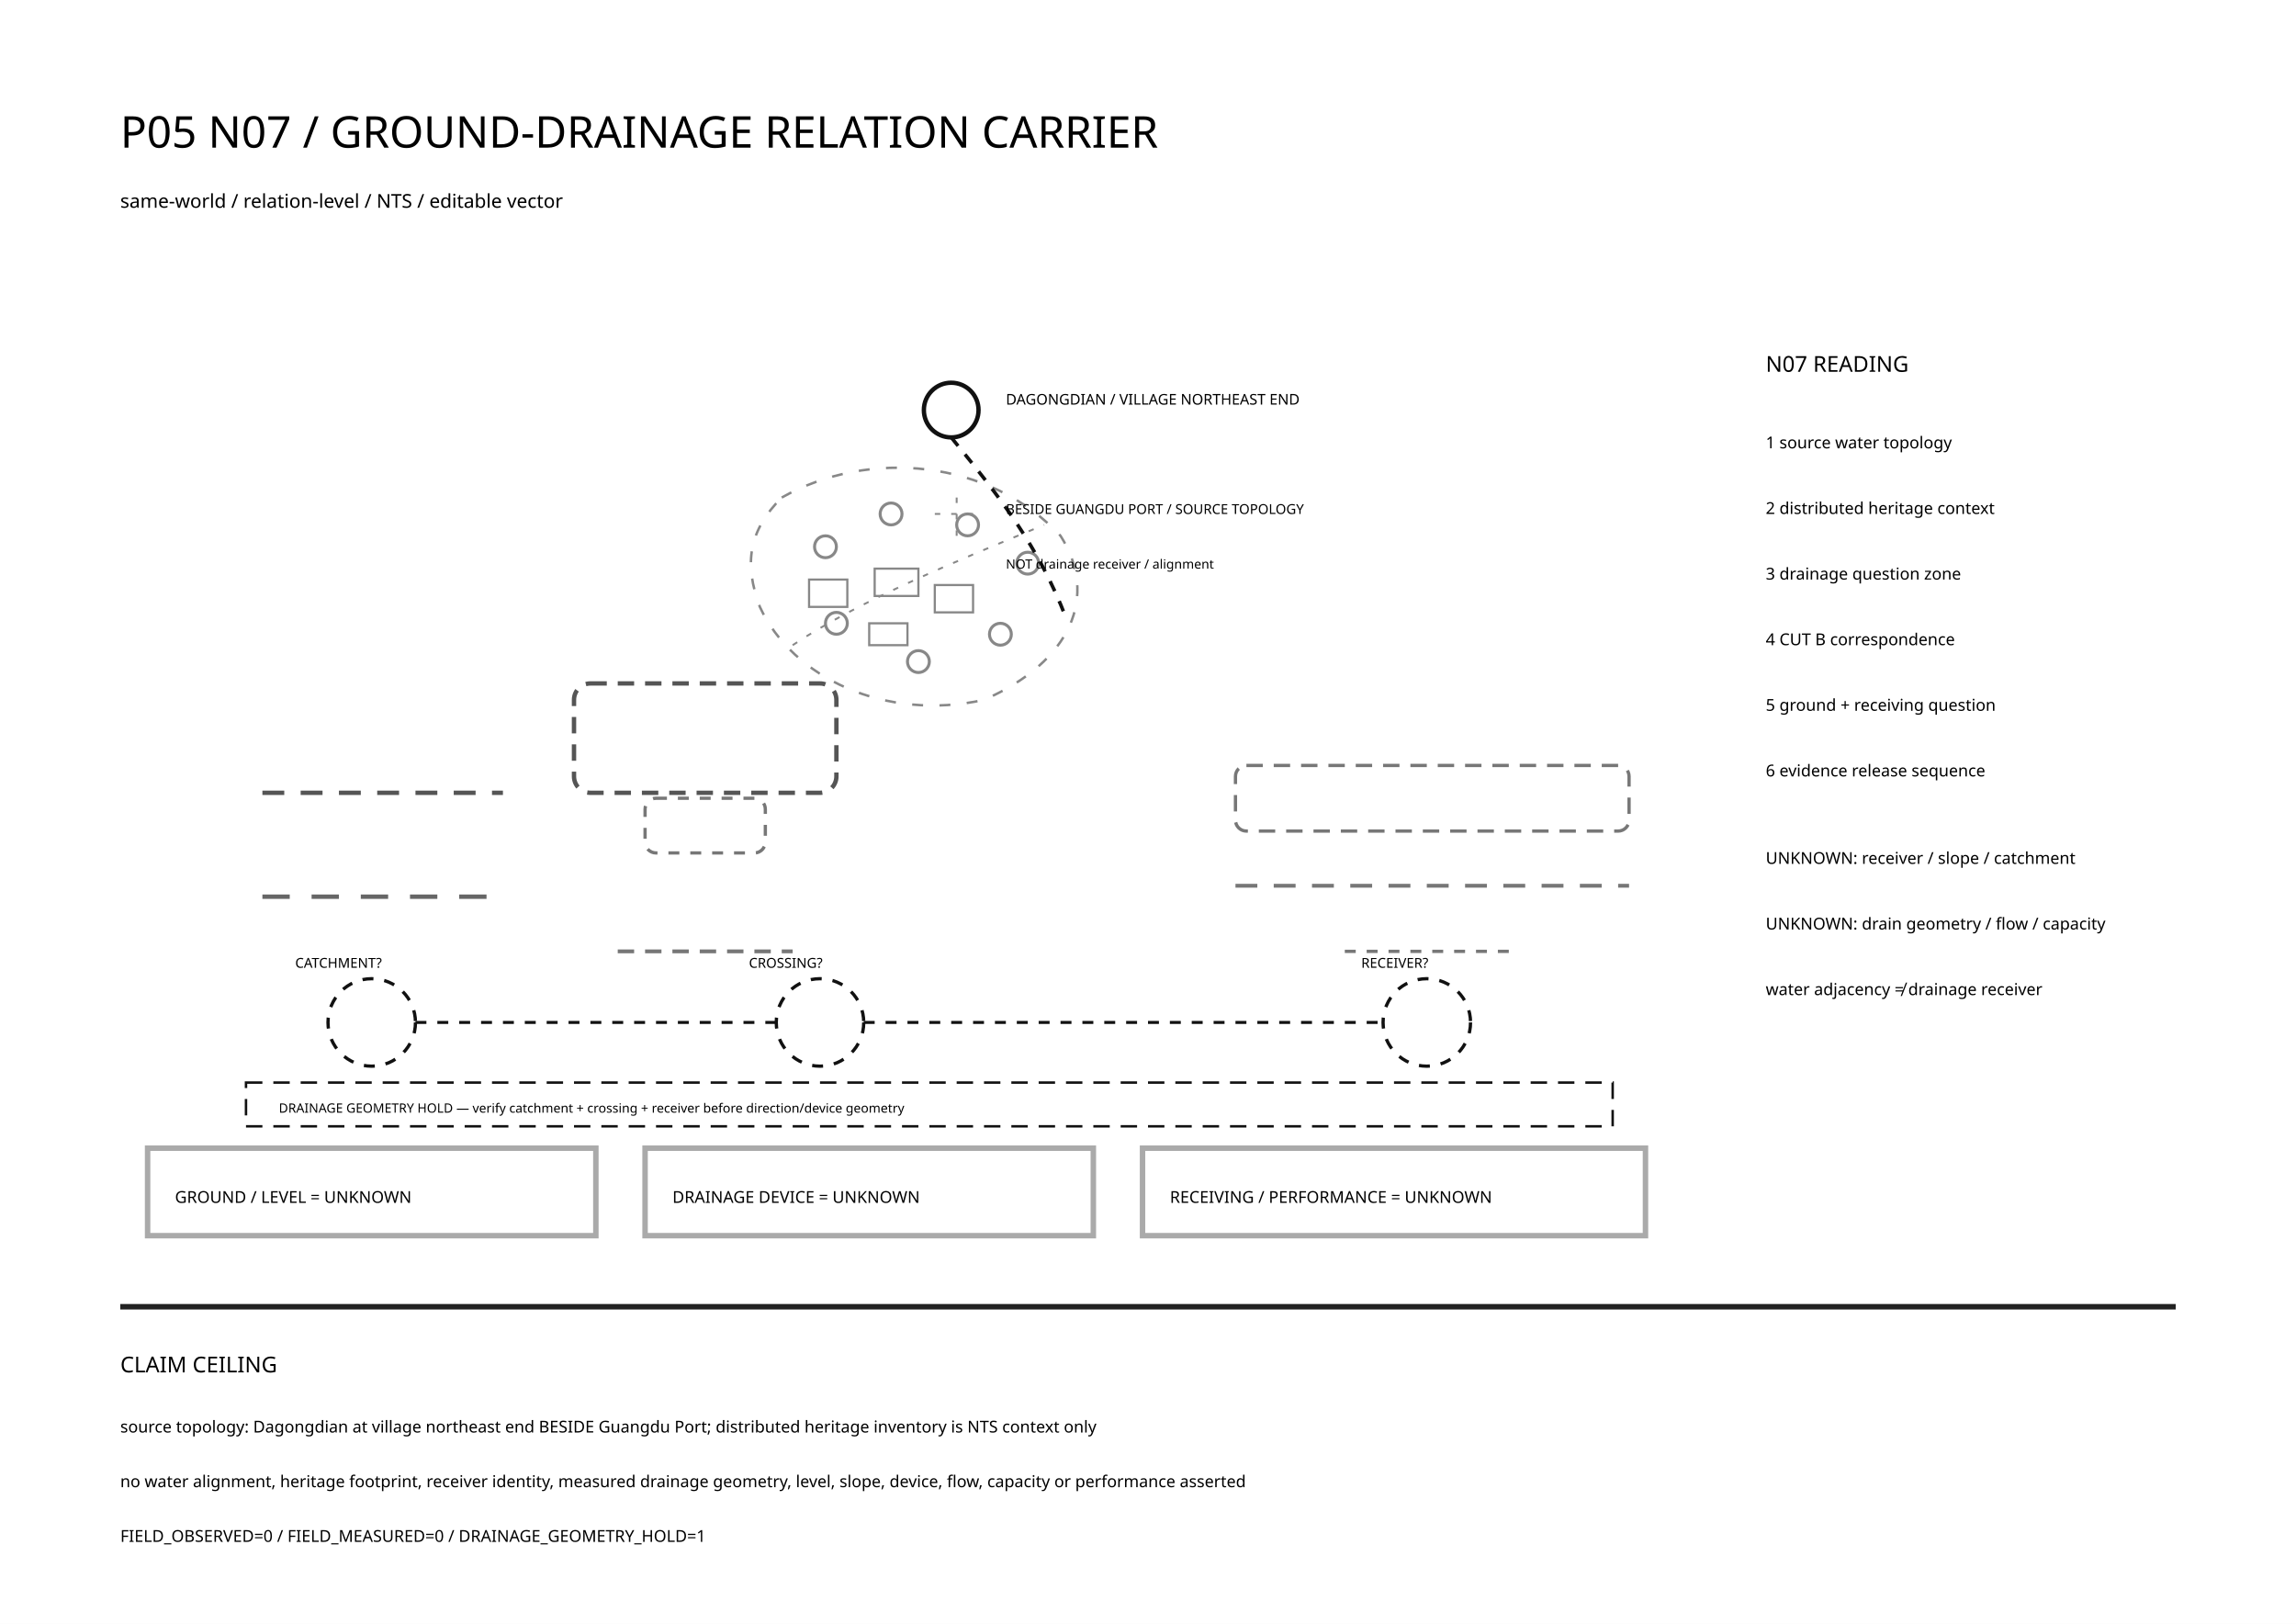
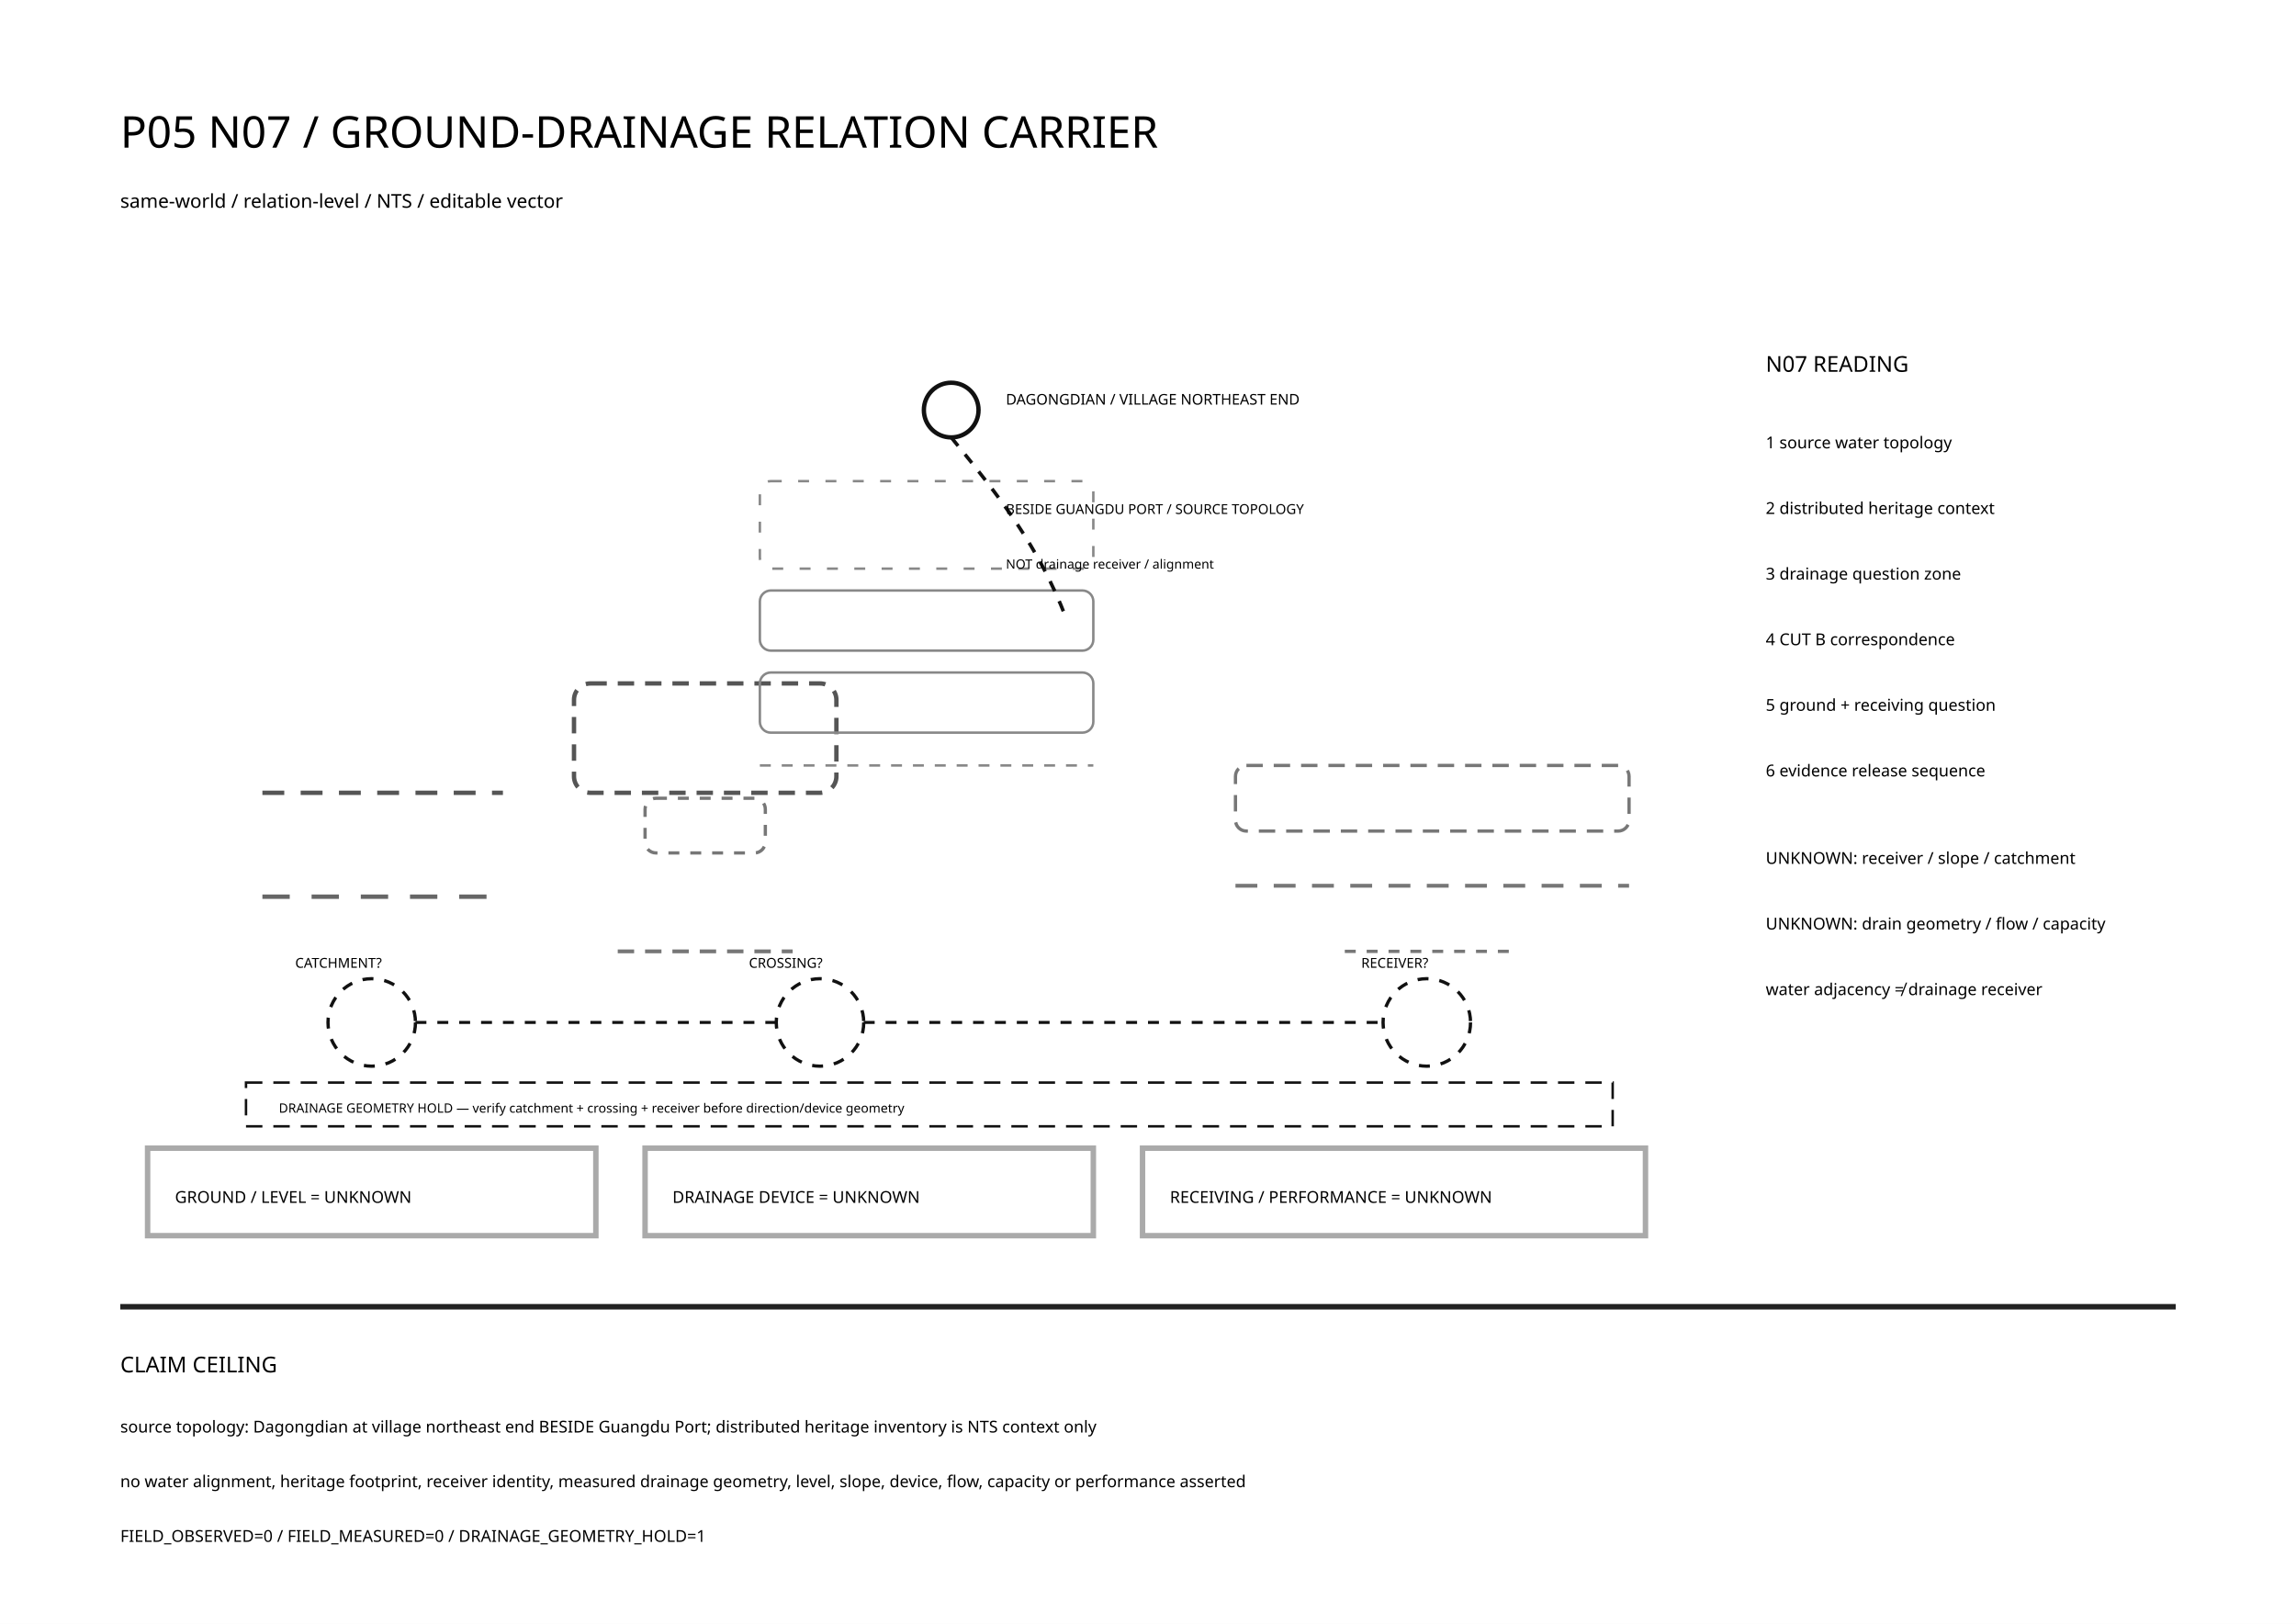
<svg xmlns="http://www.w3.org/2000/svg" width="420mm" height="297mm" viewBox="0 0 420 297">
  <rect width="420" height="297" fill="white" />
  <g id="L00-FRAME" font-family="sans-serif">
    <text x="22" y="27" font-size="8">P05 N07 / GROUND-DRAINAGE RELATION CARRIER</text>
    <text x="22" y="38" font-size="3.5">same-world / relation-level / NTS / editable vector</text>
  </g>
  <g id="L10-PLAN" fill="none">
    <g id="N07-ROUTE-RELATION-STATE" font-family="sans-serif">
      <line x1="48" y1="145" x2="92" y2="145" stroke="#555" stroke-width="0.8" stroke-dasharray="4 3" />
      <text x="48" y="140" font-size="2.5">PRIMARY ROUTE RELATION / ALIGNMENT UNKNOWN · NTS</text>
    </g>
    <g id="N07-WATER-RELATION-STATE" font-family="sans-serif">
      <line x1="48" y1="164" x2="92" y2="164" stroke="#666" stroke-width="0.8" stroke-dasharray="5 4" />
      <text x="48" y="159" font-size="2.5">WATER RELATION / ALIGNMENT UNKNOWN · NTS</text>
    </g>
    <g id="N07-DRAINAGE-QUESTION-STATE" font-family="sans-serif">
      <rect x="105" y="125" width="48" height="20" rx="3" stroke="#555" stroke-width="0.8" stroke-dasharray="3 2" />
      <text x="110" y="136" font-size="2.5">DRAINAGE QUESTION / LOCATION UNKNOWN · NTS</text>
    </g>
    <g id="N07-CUT-CORRESPONDENCE-STATE" font-family="sans-serif">
      <line x1="113" y1="174" x2="145" y2="174" stroke="#777" stroke-width="0.7" stroke-dasharray="3 2" />
      <text x="113" y="169" font-size="2.4">CUT CORRESPONDENCE / LOCATION UNKNOWN · NTS</text>
    </g>
    <g id="N07-PLAN-NODE-STATE" font-family="sans-serif">
      <rect x="118" y="146" width="22" height="10" rx="2" stroke="#777" stroke-width="0.6" stroke-dasharray="2 2" />
      <text x="120" y="152.5" font-size="2.2">PLAN RELATION</text>
    </g>
  </g>
-   <g id="L11-HERITAGE-FABRIC" fill="none" stroke="#888">
-     <path id="N07-HERITAGE-FABRIC-EXTENT-NTS" d="M143 91 C159 82 181 84 194 98 C201 109 196 121 180 128 C162 132 145 124 139 111 C136 103 137 97 143 91Z" stroke-width="0.45" stroke-dasharray="2 3" />
-     <g id="N07-PROTECTED-UNITS-NTS" fill="white" stroke-width="0.55">
-       <circle cx="151" cy="100" r="2" />
-       <circle cx="163" cy="94" r="2" />
-       <circle cx="177" cy="96" r="2" />
-       <circle cx="188" cy="103" r="2" />
-       <circle cx="183" cy="116" r="2" />
-       <circle cx="168" cy="121" r="2" />
-       <circle cx="153" cy="114" r="2" />
+   <g id="L11-HERITAGE-FABRIC" font-family="sans-serif" fill="none">
+     <g id="N07-HERITAGE-INVENTORY-STATE">
+       <rect x="139" y="88" width="61" height="16" rx="2" stroke="#888" stroke-width="0.45" stroke-dasharray="2 3" />
+       <text x="144" y="97.5" font-size="2.4">HERITAGE INVENTORY / EXTENT UNKNOWN · NTS</text>
    </g>
-     <path id="N07-ANCIENT-RESIDENCE-FABRIC-NTS" d="M148 106h7v5h-7z M160 104h8v5h-8z M171 107h7v5h-7z M159 114h7v4h-7z" stroke-width="0.4" />
-     <path id="N07-LANE-WELL-TREE-FABRIC-NTS" d="M145 118 C157 110 174 103 191 96 M175 91v7 M171 94h8" stroke-width="0.35" stroke-dasharray="1 2" />
+     <g id="N07-PROTECTED-UNITS-INVENTORY-STATE">
+       <rect x="139" y="108" width="61" height="11" rx="2" stroke="#888" stroke-width="0.45" />
+       <text x="144" y="115" font-size="2.4">PROTECTED UNITS = 7 / POSITIONS UNKNOWN</text>
+     </g>
+     <g id="N07-ANCIENT-RESIDENCE-INVENTORY-STATE">
+       <rect x="139" y="123" width="61" height="11" rx="2" stroke="#888" stroke-width="0.45" />
+       <text x="144" y="130" font-size="2.4">ANCIENT RESIDENCES ≥30 / FOOTPRINTS UNKNOWN</text>
+     </g>
+     <g id="N07-LANE-WELL-TREE-RELATION-STATE">
+       <line x1="139" y1="140" x2="200" y2="140" stroke="#888" stroke-width="0.45" stroke-dasharray="2 2" />
+       <text x="144" y="146" font-size="2.4">LANE / WELL / TREE RELATION / POSITIONS UNKNOWN · NTS</text>
+     </g>
  </g>
  <g id="L12-SOURCE-TOPOLOGY" font-family="sans-serif">
    <circle id="N07-DAGONGDIAN-TOPOLOGY-NODE" cx="174" cy="75" r="5" fill="white" stroke="#111" stroke-width="0.8" />
    <text x="184" y="74" font-size="2.7">DAGONGDIAN / VILLAGE NORTHEAST END</text>
    <path id="N07-GUANGDU-PORT-BESIDE-LINK" d="M174 80 C183 91 190 100 195 113" fill="none" stroke="#111" stroke-width="0.65" stroke-dasharray="2 2" />
    <text x="184" y="94" font-size="2.5">BESIDE GUANGDU PORT / SOURCE TOPOLOGY</text>
    <text x="184" y="104" font-size="2.35">NOT drainage receiver / alignment</text>
  </g>
  <g id="L15-SECTION" fill="none">
    <g id="N07-SECTION-CORRESPONDENCE-STATE" font-family="sans-serif">
      <rect x="226" y="140" width="72" height="12" rx="2" stroke="#777" stroke-width="0.6" stroke-dasharray="3 2" />
      <text x="231" y="147.5" font-size="2.4">SECTION CORRESPONDENCE / DATUM UNKNOWN · NTS</text>
    </g>
    <g id="N07-GROUND-QUESTION-STATE" font-family="sans-serif">
      <line x1="226" y1="162" x2="298" y2="162" stroke="#777" stroke-width="0.7" stroke-dasharray="4 3" />
      <text x="231" y="158" font-size="2.4">GROUND QUESTION / PROFILE + LEVEL UNKNOWN</text>
    </g>
    <g id="N07-RECEIVING-RELATION-STATE" font-family="sans-serif">
      <line x1="246" y1="174" x2="278" y2="174" stroke="#777" stroke-width="0.6" stroke-dasharray="2 2" />
      <text x="231" y="183" font-size="2.4">RECEIVING RELATION? IDENTITY + DIRECTION UNKNOWN</text>
    </g>
  </g>
  <g id="L18-DRAINAGE-RELEASE" font-family="sans-serif">
    <circle id="N07-CATCHMENT-EVIDENCE" cx="68" cy="187" r="8" fill="white" stroke="#111" stroke-width="0.6" stroke-dasharray="2 2" />
    <text x="54" y="177" font-size="2.5">CATCHMENT?</text>
    <circle id="N07-CROSSING-EVIDENCE" cx="150" cy="187" r="8" fill="white" stroke="#111" stroke-width="0.6" stroke-dasharray="2 2" />
    <text x="137" y="177" font-size="2.5">CROSSING?</text>
    <circle id="N07-RECEIVER-EVIDENCE" cx="261" cy="187" r="8" fill="white" stroke="#111" stroke-width="0.6" stroke-dasharray="2 2" />
    <text x="249" y="177" font-size="2.5">RECEIVER?</text>
    <path id="N07-RELEASE-SEQUENCE" d="M76 187 H142 M158 187 H253" fill="none" stroke="#111" stroke-width="0.55" stroke-dasharray="2 2" />
    <rect id="N07-DRAINAGE-GEOMETRY-HOLD" x="45" y="198" width="250" height="8" fill="white" stroke="#111" stroke-width="0.45" stroke-dasharray="3 2" />
    <text x="51" y="203.5" font-size="2.35">DRAINAGE GEOMETRY HOLD — verify catchment + crossing + receiver before direction/device geometry</text>
  </g>
  <g id="L20-STATE" font-family="sans-serif">
    <rect x="27" y="210" width="82" height="16" fill="none" stroke="#aaa" />
    <rect x="118" y="210" width="82" height="16" fill="none" stroke="#aaa" />
    <rect x="209" y="210" width="92" height="16" fill="none" stroke="#aaa" />
    <text id="N07-GROUND-LEVEL-STATE" x="32" y="220" font-size="3">GROUND / LEVEL = UNKNOWN</text>
    <text id="N07-DRAINAGE-DEVICE-STATE" x="123" y="220" font-size="3">DRAINAGE DEVICE = UNKNOWN</text>
    <text id="N07-RECEIVING-PERFORMANCE-STATE" x="214" y="220" font-size="3">RECEIVING / PERFORMANCE = UNKNOWN</text>
  </g>
  <g id="L30-READING" font-family="sans-serif">
    <text x="323" y="68" font-size="4">N07 READING</text>
    <text x="323" y="82" font-size="3">1 source water topology</text>
    <text x="323" y="94" font-size="3">2 distributed heritage context</text>
    <text x="323" y="106" font-size="3">3 drainage question zone</text>
    <text x="323" y="118" font-size="3">4 CUT B correspondence</text>
    <text x="323" y="130" font-size="3">5 ground + receiving question</text>
    <text x="323" y="142" font-size="3">6 evidence release sequence</text>
    <text x="323" y="158" font-size="3">UNKNOWN: receiver / slope / catchment</text>
    <text x="323" y="170" font-size="3">UNKNOWN: drain geometry / flow / capacity</text>
    <text x="323" y="182" font-size="3">water adjacency ≠ drainage receiver</text>
  </g>
  <g id="L40-CLAIM" font-family="sans-serif">
    <line x1="22" y1="239" x2="398" y2="239" stroke="#222" />
    <text x="22" y="251" font-size="4">CLAIM CEILING</text>
    <text x="22" y="262" font-size="3">source topology: Dagongdian at village northeast end BESIDE Guangdu Port; distributed heritage inventory is NTS context only</text>
    <text x="22" y="272" font-size="3">no water alignment, heritage footprint, receiver identity, measured drainage geometry, level, slope, device, flow, capacity or performance asserted</text>
    <text x="22" y="282" font-size="3">FIELD_OBSERVED=0 / FIELD_MEASURED=0 / DRAINAGE_GEOMETRY_HOLD=1</text>
  </g>
</svg>
